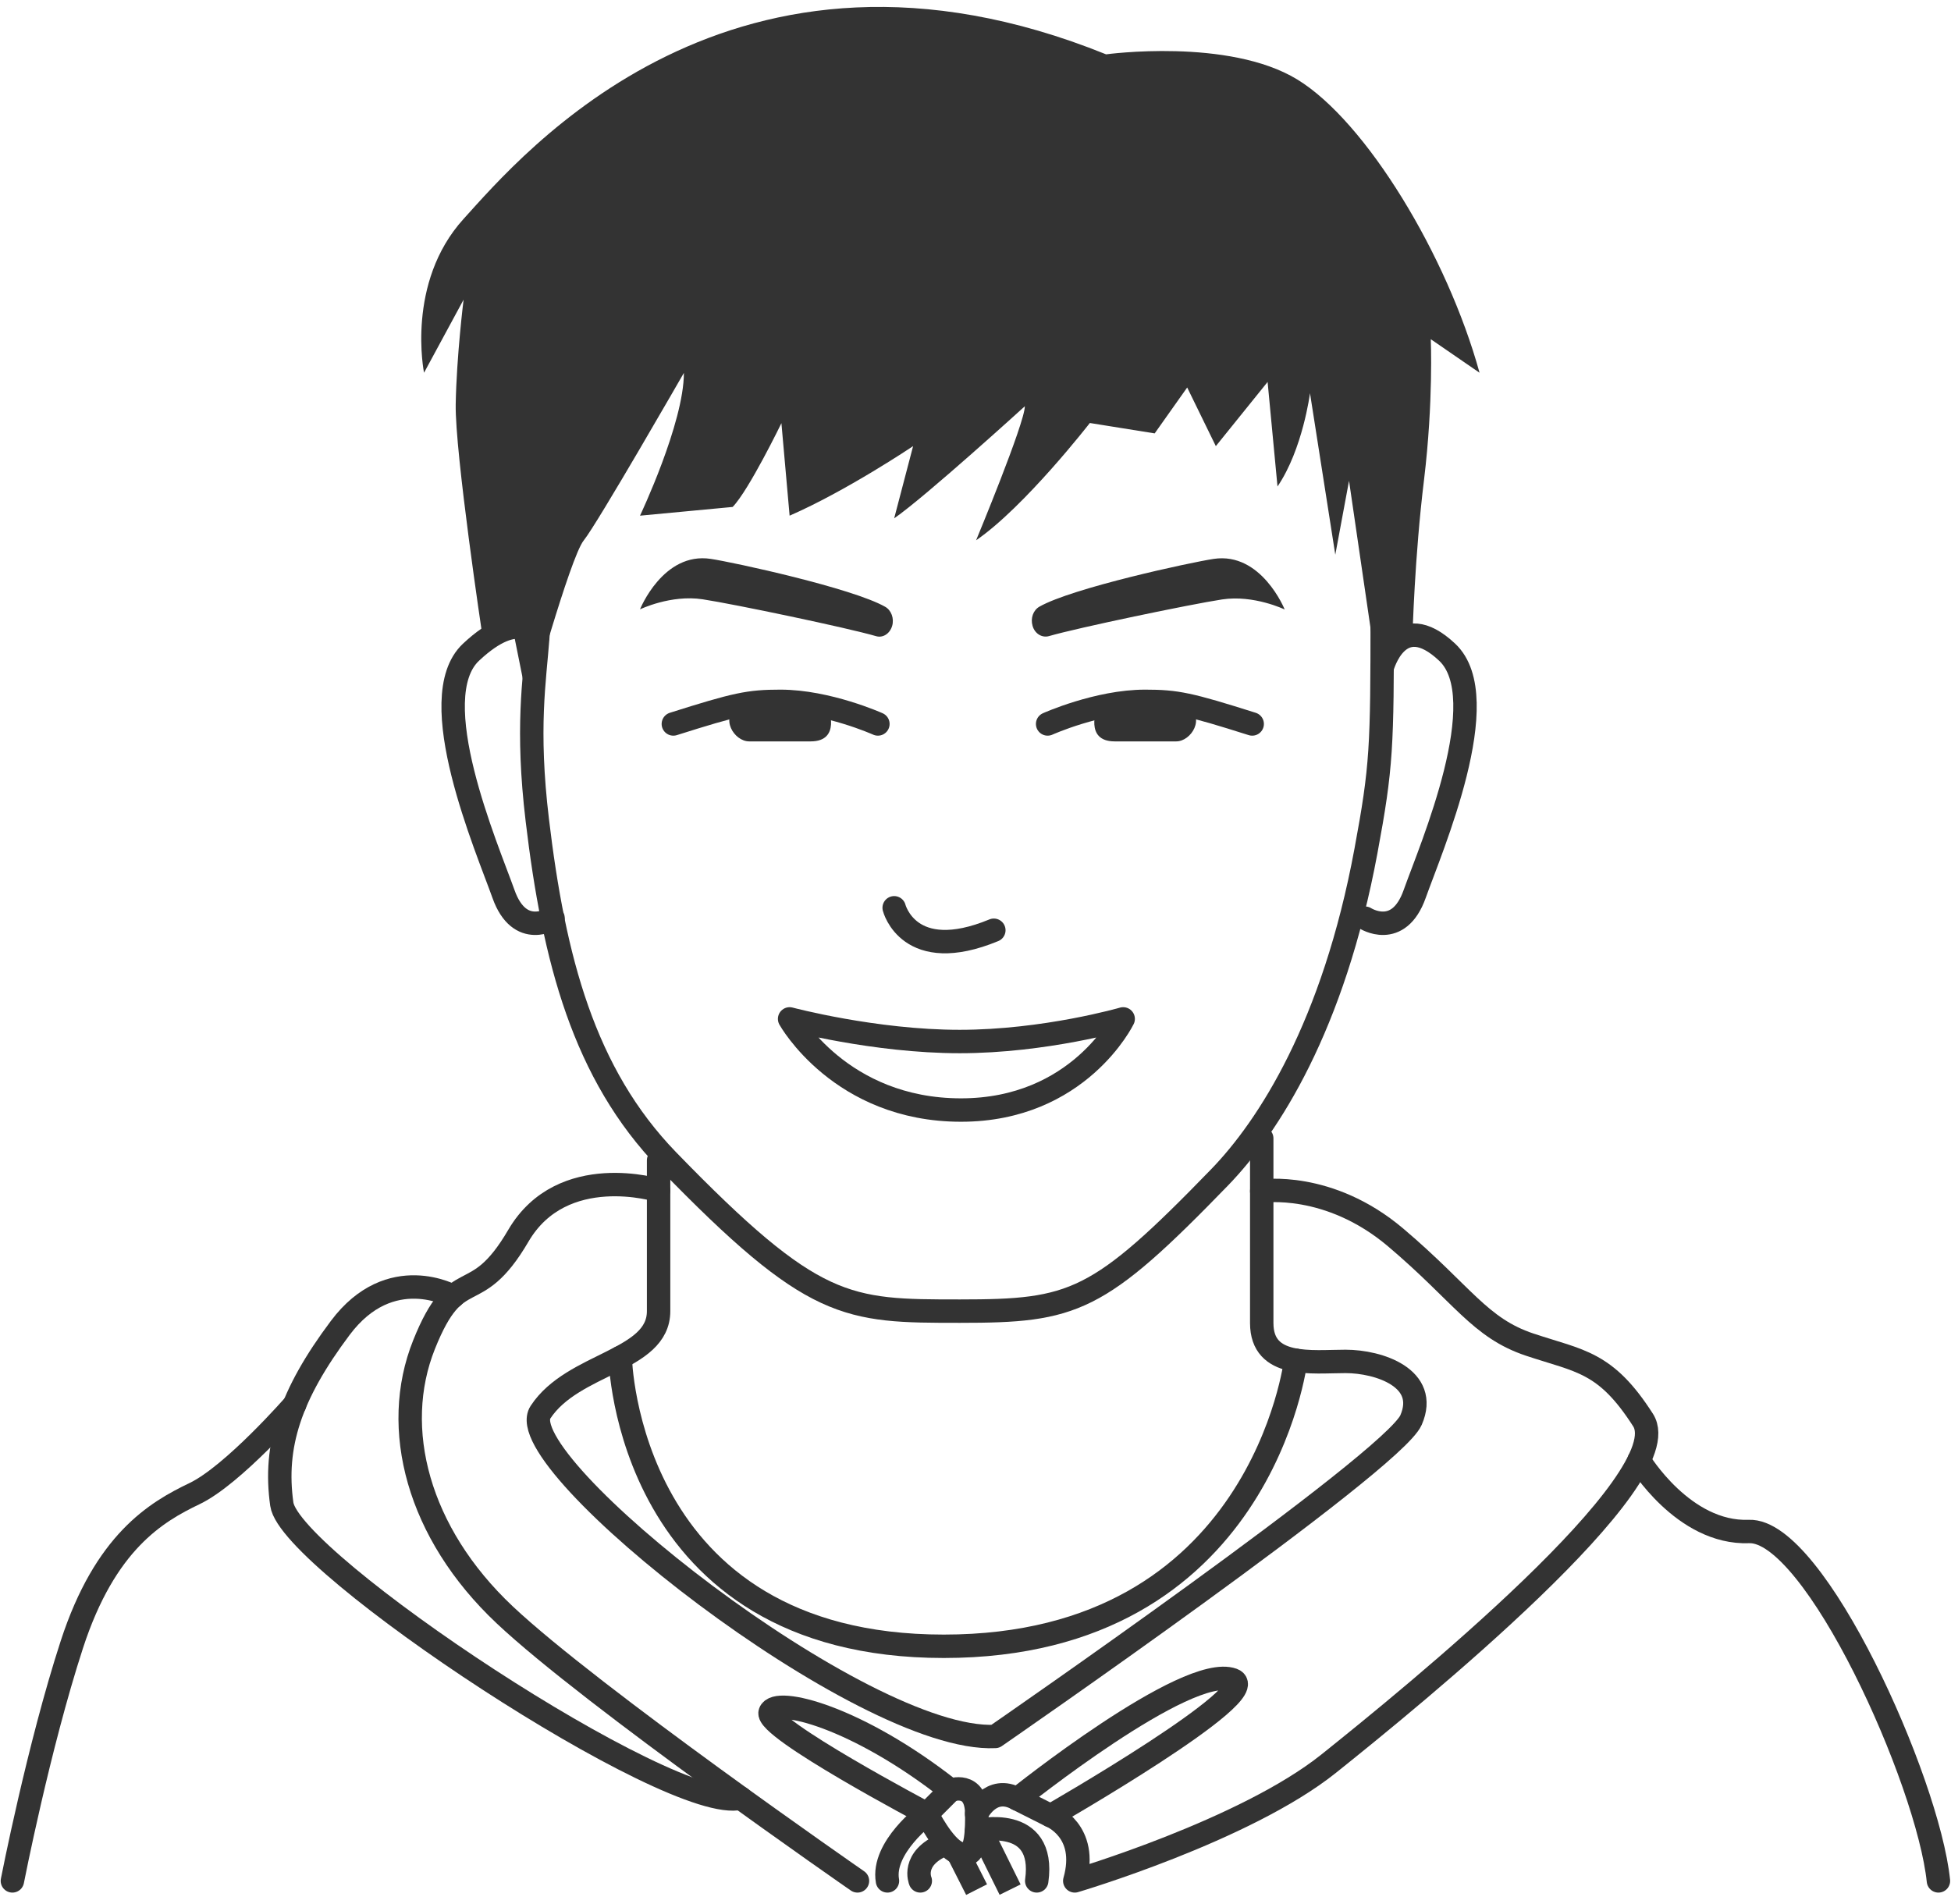
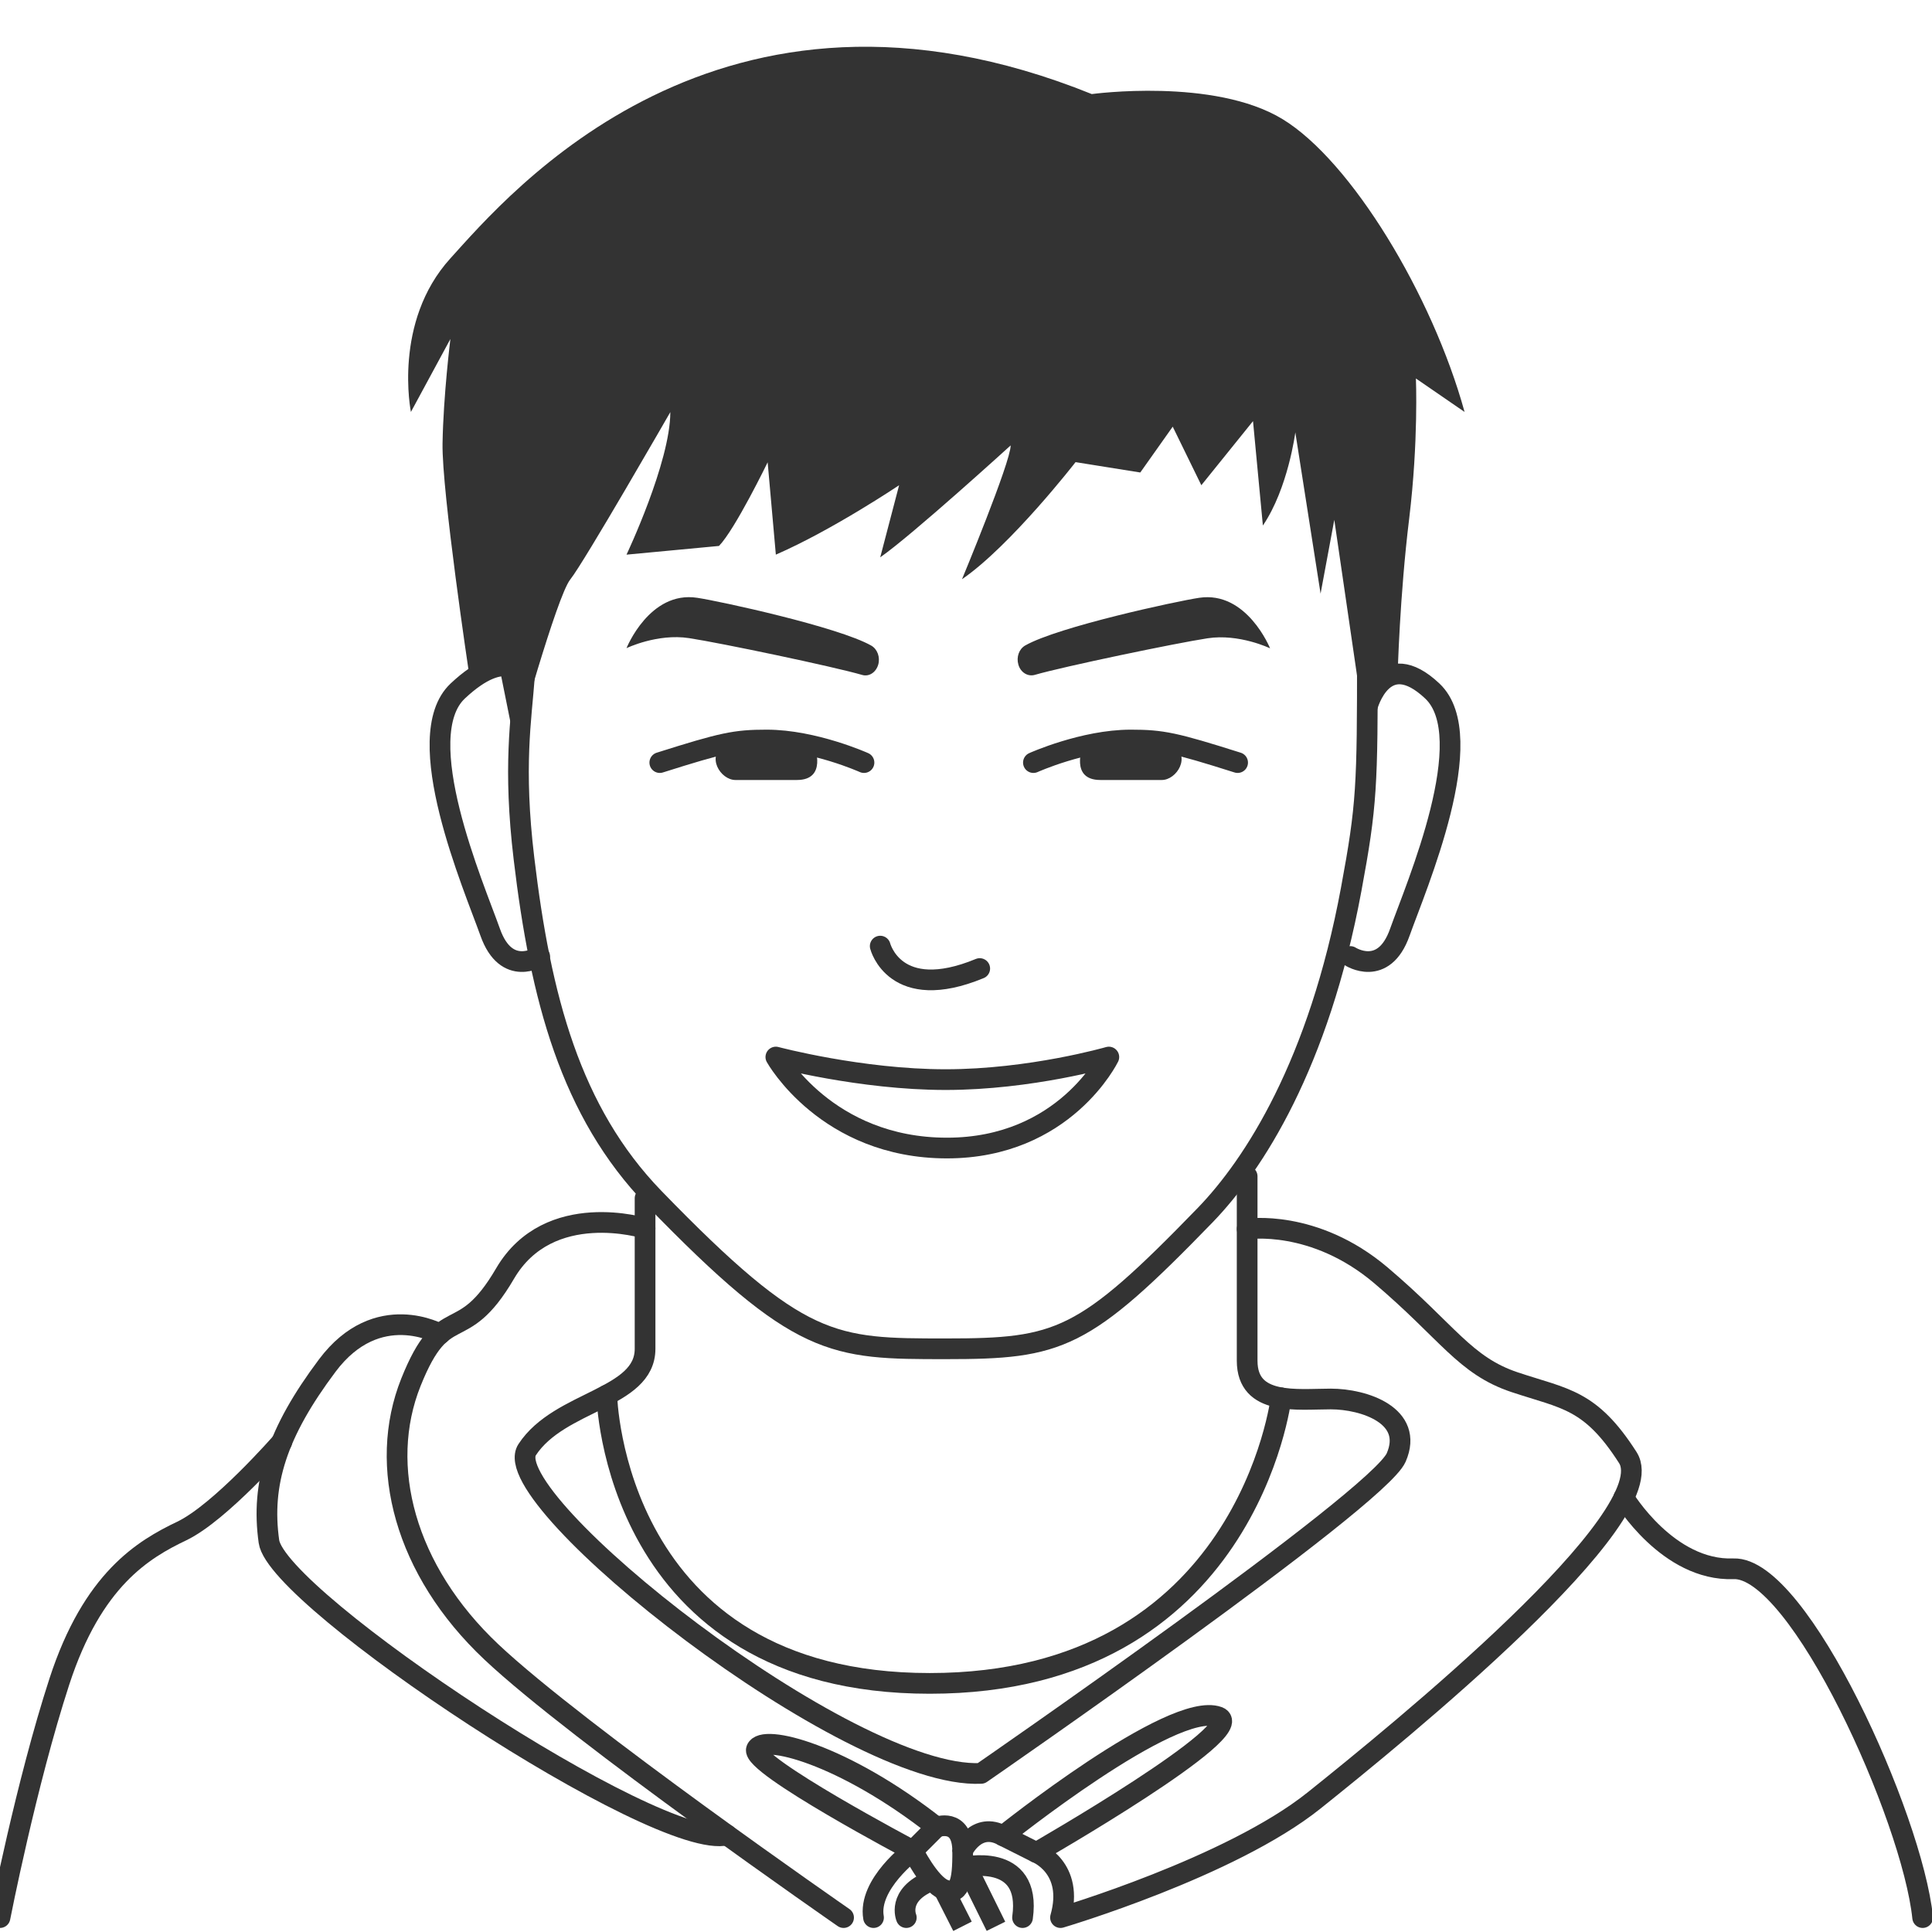
- <svg xmlns="http://www.w3.org/2000/svg" width="125" height="122" viewBox="0 0 125 122" fill="none">
-   <path d="M88.557 39.409C88.557 47.902 88.525 49.094 87.516 54.527C85.434 65.759 81.269 72.201 78.156 75.422C70.331 83.497 68.796 84.012 61.507 84.012C54.219 84.012 52.147 84.012 42.776 74.349C37.398 68.797 35.487 61.464 34.425 52.552C33.716 46.624 34.253 43.618 34.457 40.816C35.498 26.116 29.251 7.508 61.507 8.485C87.516 9.28 88.557 21.22 88.557 39.409Z" stroke="#333333" stroke-width="1.5" stroke-miterlimit="10" stroke-linecap="round" stroke-linejoin="round" />
-   <path d="M88.557 42.77C88.557 42.77 89.599 38.85 92.722 41.793C95.846 44.735 91.681 54.345 90.64 57.276C89.599 60.218 87.462 58.833 87.462 58.833" stroke="#333333" stroke-width="1.5" stroke-miterlimit="10" stroke-linecap="round" stroke-linejoin="round" />
-   <path d="M34.446 40.816C34.446 40.816 33.297 38.861 30.174 41.793C27.05 44.735 31.215 54.345 32.256 57.276C33.297 60.218 35.434 58.833 35.434 58.833" stroke="#333333" stroke-width="1.5" stroke-miterlimit="10" stroke-linecap="round" stroke-linejoin="round" />
-   <path d="M67.121 46.388C67.121 46.388 70.341 44.939 73.368 44.939C75.386 44.939 76.192 45.111 80.228 46.388" stroke="#333333" stroke-width="1.5" stroke-miterlimit="10" stroke-linecap="round" stroke-linejoin="round" />
-   <path d="M70.288 45.347C70.288 45.347 69.45 47.505 71.415 47.505C73.379 47.505 74.42 47.505 75.365 47.505C76.31 47.505 77.286 46.002 76.052 45.186C76.041 45.186 74.066 44.692 70.288 45.347Z" fill="#333333" />
-   <path d="M66.155 40.096C66.015 39.613 66.198 39.097 66.595 38.872C68.71 37.669 76.32 36.027 77.759 35.812C80.818 35.35 82.31 39.054 82.31 39.054C82.31 39.054 80.335 38.099 78.295 38.41C76.256 38.722 69.042 40.225 67.196 40.762C66.756 40.88 66.294 40.601 66.155 40.096Z" fill="#333333" />
-   <path d="M56.247 46.388C56.247 46.388 53.027 44.939 50 44.939C47.982 44.939 47.177 45.111 43.141 46.388" stroke="#333333" stroke-width="1.5" stroke-miterlimit="10" stroke-linecap="round" stroke-linejoin="round" />
-   <path d="M53.07 45.347C53.07 45.347 53.907 47.505 51.943 47.505C49.979 47.505 48.937 47.505 47.993 47.505C47.048 47.505 46.071 46.002 47.306 45.186C47.317 45.186 49.292 44.692 53.07 45.347Z" fill="#333333" />
-   <path d="M57.16 40.107C57.299 39.624 57.106 39.108 56.719 38.883C54.605 37.68 46.984 36.027 45.545 35.812C42.486 35.34 41.005 39.044 41.005 39.044C41.005 39.044 42.98 38.088 45.019 38.4C47.059 38.711 54.283 40.225 56.129 40.762C56.559 40.891 57.009 40.611 57.16 40.107Z" fill="#333333" />
-   <path d="M57.289 58.167C57.289 58.167 58.222 61.861 63.675 59.606" stroke="#333333" stroke-width="1.5" stroke-miterlimit="10" stroke-linecap="round" stroke-linejoin="round" />
-   <path d="M50.59 65.286C50.59 65.286 56.022 66.736 61.486 66.736C66.949 66.736 71.962 65.286 71.962 65.286C71.962 65.286 69.128 71.127 61.571 71.127C53.843 71.127 50.59 65.286 50.59 65.286Z" stroke="#333333" stroke-width="1.5" stroke-miterlimit="10" stroke-linecap="round" stroke-linejoin="round" />
-   <path d="M69.826 27.104C69.826 27.104 65.661 32.473 62.538 34.62C62.538 34.62 65.661 27.104 65.661 26.03C65.661 26.03 59.317 31.807 57.289 33.214L58.502 28.586C58.502 28.586 54.24 31.453 50.59 33.042L50.065 27.115C50.065 27.115 47.982 31.41 46.941 32.483L41.005 33.042C41.005 33.042 43.817 27.115 43.817 23.893C43.817 23.893 38.268 33.557 37.398 34.631C36.529 35.705 33.867 45.336 33.867 45.336L32.836 40.214L30.904 40.708C30.904 40.708 29.143 28.983 29.197 25.901C29.251 22.82 29.702 19.201 29.702 19.201L27.168 23.883C27.168 23.883 25.988 18.117 29.702 14.026C33.416 9.935 46.93 -6.182 70.867 3.482C70.867 3.482 78.714 2.408 83.115 5.092C87.516 7.777 92.722 16.366 94.794 23.883L91.67 21.735C91.67 21.735 91.842 25.73 91.241 30.712C90.629 35.694 90.5 40.708 90.5 40.708C90.5 40.708 88.45 42.491 88.504 45.003L86.432 30.808L85.552 35.544L83.931 25.193C83.931 25.193 83.469 28.79 81.849 31.173L81.215 24.473L77.898 28.586L76.063 24.828L73.98 27.77L69.826 27.104Z" fill="#333333" />
-   <path d="M42.196 74.349C42.196 74.349 42.196 80.791 42.196 84.012C42.196 87.233 36.711 87.309 34.629 90.487C32.535 93.676 55.27 111.672 63.761 111.264C63.761 111.264 89.223 93.687 90.404 90.992C91.574 88.307 88.353 87.233 86.207 87.233C84.06 87.233 80.839 87.695 80.839 84.775C80.839 81.854 80.839 72.942 80.839 72.942" stroke="#333333" stroke-width="1.5" stroke-miterlimit="10" stroke-linecap="round" stroke-linejoin="round" />
-   <path d="M39.738 86.986C39.738 86.986 40.092 105.487 60.466 105.487C80.839 105.487 83.018 87.158 83.018 87.158" stroke="#333333" stroke-width="1.5" stroke-miterlimit="10" stroke-linecap="round" stroke-linejoin="round" />
-   <path d="M42.196 76.281C42.196 76.281 36.035 74.359 33.212 79.18C30.389 84.012 29.315 80.791 27.168 86.16C25.021 91.528 26.771 98.229 32.331 103.468C37.892 108.708 54.938 120.519 54.938 120.519" stroke="#333333" stroke-width="1.5" stroke-miterlimit="10" stroke-linecap="round" stroke-linejoin="round" />
-   <path d="M29.036 83.067C29.036 83.067 25.021 80.791 21.801 85.086C18.581 89.381 17.529 92.645 18.055 96.382C18.581 100.118 43.055 116.343 47.456 115.215" stroke="#333333" stroke-width="1.5" stroke-miterlimit="10" stroke-linecap="round" stroke-linejoin="round" />
-   <path d="M105.013 93.568C105.013 93.568 107.847 98.293 112.055 98.132C116.262 97.971 123.529 114.077 124.195 120.519" stroke="#333333" stroke-width="1.5" stroke-miterlimit="10" stroke-linecap="round" stroke-linejoin="round" />
-   <path d="M18.882 89.993C18.882 89.993 14.931 94.524 12.463 95.705C9.994 96.886 6.741 98.808 4.605 105.369C2.469 111.929 0.794 120.519 0.794 120.519" stroke="#333333" stroke-width="1.5" stroke-miterlimit="10" stroke-linecap="round" stroke-linejoin="round" />
-   <path d="M78.982 107.635C81.129 108.419 67.314 116.343 67.314 116.343L65.178 115.269C65.178 115.269 76.041 106.561 78.982 107.635Z" stroke="#333333" stroke-width="1.5" stroke-miterlimit="10" stroke-linecap="round" stroke-linejoin="round" />
-   <path d="M60.895 114.71L59.382 116.224C59.382 116.224 48.959 110.716 49.345 109.718C49.71 108.708 54.895 109.986 60.895 114.71Z" stroke="#333333" stroke-width="1.5" stroke-miterlimit="10" stroke-linecap="round" stroke-linejoin="round" />
-   <path d="M60.895 114.711C60.895 114.711 62.559 114.077 62.581 116.224C62.602 118.372 62.334 119.091 61.389 118.726C60.444 118.361 59.382 116.224 59.382 116.224C59.382 116.224 56.484 118.372 56.859 120.519" stroke="#333333" stroke-width="1.5" stroke-miterlimit="10" stroke-linecap="round" stroke-linejoin="round" />
-   <path d="M62.57 116.224C62.57 116.224 63.461 114.313 65.178 115.269" stroke="#333333" stroke-width="1.5" stroke-miterlimit="10" stroke-linecap="round" stroke-linejoin="round" />
-   <path d="M67.314 116.342C67.314 116.342 69.772 117.298 68.86 120.519C68.86 120.519 79.766 117.298 85.133 113.003C90.5 108.708 107.675 94.749 105.27 90.991C102.866 87.233 101.234 87.233 98.014 86.16C94.794 85.086 93.72 82.938 89.427 79.298C85.133 75.658 80.839 76.324 80.839 76.324" stroke="#333333" stroke-width="1.5" stroke-miterlimit="10" stroke-linecap="round" stroke-linejoin="round" />
-   <path d="M62.57 117.298C62.57 117.298 67.025 116.225 66.423 120.519" stroke="#333333" stroke-width="1.5" stroke-miterlimit="10" stroke-linecap="round" stroke-linejoin="round" />
-   <path d="M61.378 118.726L62.57 121.078" stroke="#333333" stroke-width="1.5" stroke-miterlimit="10" />
-   <path d="M62.849 117.298L64.717 121.078" stroke="#333333" stroke-width="1.5" stroke-miterlimit="10" />
-   <path d="M58.963 120.519C58.963 120.519 58.351 119.091 60.477 118.189" stroke="#333333" stroke-width="1.5" stroke-miterlimit="10" stroke-linecap="round" stroke-linejoin="round" />
+ <svg xmlns="http://www.w3.org/2000/svg" width="140" height="140" viewBox="0 0 140 140">
+   <g fill="none" fill-rule="evenodd" transform="translate(0 3.387)">
+     <path stroke="#333" stroke-linecap="round" stroke-linejoin="round" stroke-width="1.5" d="M99.087,43.993 C99.087,53.583 99.051,54.928 97.912,61.062 C95.561,73.743 90.858,81.017 87.344,84.654 C78.509,93.77 76.776,94.352 68.547,94.352 C60.318,94.352 57.979,94.352 47.399,83.441 C41.327,77.174 39.169,68.894 37.97,58.832 C37.17,52.14 37.776,48.746 38.006,45.582 C39.182,28.985 32.128,7.976 68.547,9.079 C97.912,9.977 99.087,23.457 99.087,43.993 Z" />
+     <path stroke="#333" stroke-linecap="round" stroke-linejoin="round" stroke-width="1.5" d="M99.087 47.788C99.087 47.788 100.263 43.363 103.789 46.685 107.316 50.006 102.614 60.856 101.438 64.166 100.263 67.487 97.851 65.924 97.851 65.924M37.994 45.582C37.994 45.582 36.697 43.375 33.17 46.685 29.643 50.006 34.346 60.856 35.521 64.166 36.697 67.488 39.109 65.924 39.109 65.924M74.885 51.873C74.885 51.873 78.521 50.237 81.938 50.237 84.217 50.237 85.126 50.431 89.683 51.873" />
+     <path fill="#333" fill-rule="nonzero" d="M78.46 50.697C78.46 50.697 77.515 53.134 79.733 53.134 81.95 53.134 83.126 53.134 84.192 53.134 85.259 53.134 86.362 51.437 84.968 50.516 84.956 50.516 82.726 49.958 78.46 50.697zM73.794 44.769C73.637 44.224 73.843 43.642 74.291 43.387 76.679 42.029 85.271 40.175 86.895 39.932 90.349 39.411 92.034 43.593 92.034 43.593 92.034 43.593 89.804 42.514 87.501 42.866 85.198 43.217 77.054 44.915 74.97 45.521 74.473 45.654 73.952 45.339 73.794 44.769z" />
+     <path stroke="#333" stroke-linecap="round" stroke-linejoin="round" stroke-width="1.5" d="M62.608,51.873 C62.608,51.873 58.972,50.237 55.555,50.237 C53.276,50.237 52.367,50.431 47.811,51.873" />
+     <path fill="#333" fill-rule="nonzero" d="M59.021 50.697C59.021 50.697 59.966 53.134 57.748 53.134 55.531 53.134 54.355 53.134 53.288 53.134 52.222 53.134 51.119 51.437 52.513 50.516 52.525 50.516 54.755 49.958 59.021 50.697zM63.638 44.781C63.796 44.236 63.578 43.654 63.141 43.399 60.754 42.042 52.149 40.175 50.525 39.932 47.071 39.399 45.399 43.581 45.399 43.581 45.399 43.581 47.629 42.502 49.931 42.854 52.234 43.205 60.39 44.915 62.475 45.521 62.959 45.666 63.469 45.351 63.638 44.781z" />
+     <path stroke="#333" stroke-linecap="round" stroke-linejoin="round" stroke-width="1.5" d="M63.784 65.172C63.784 65.172 64.838 69.342 70.995 66.797M56.221 73.21C56.221 73.21 62.353 74.846 68.522 74.846 74.691 74.846 80.351 73.21 80.351 73.21 80.351 73.21 77.151 79.804 68.619 79.804 59.893 79.804 56.221 73.21 56.221 73.21z" />
+     <path fill="#333" fill-rule="nonzero" d="M77.939,30.101 C77.939,30.101 73.237,36.162 69.71,38.587 C69.71,38.587 73.237,30.101 73.237,28.888 C73.237,28.888 66.074,35.41 63.784,36.999 L65.153,31.774 C65.153,31.774 60.342,35.01 56.221,36.805 L55.627,30.113 C55.627,30.113 53.276,34.962 52.101,36.174 L45.399,36.805 C45.399,36.805 48.574,30.113 48.574,26.476 C48.574,26.476 42.308,37.386 41.327,38.599 C40.345,39.811 37.339,50.685 37.339,50.685 L36.176,44.903 L33.995,45.46 C33.995,45.46 32.007,32.222 32.068,28.743 C32.128,25.264 32.637,21.178 32.637,21.178 L29.777,26.464 C29.777,26.464 28.444,19.954 32.637,15.335 C36.83,10.716 52.089,-7.48 79.115,3.43 C79.115,3.43 87.974,2.218 92.943,5.249 C97.912,8.279 103.79,17.978 106.129,26.464 L102.602,24.039 C102.602,24.039 102.796,28.549 102.117,34.174 C101.426,39.799 101.281,45.46 101.281,45.46 C101.281,45.46 98.966,47.473 99.027,50.309 L96.688,34.283 L95.694,39.629 L93.864,27.943 C93.864,27.943 93.343,32.004 91.513,34.695 L90.798,27.13 L87.053,31.774 L84.98,27.531 L82.629,30.852 L77.939,30.101 Z" />
+     <path stroke="#333" stroke-linecap="round" stroke-linejoin="round" stroke-width="1.5" d="M46.744,83.441 C46.744,83.441 46.744,90.715 46.744,94.352 C46.744,97.989 40.551,98.074 38.2,101.662 C35.837,105.263 61.505,125.581 71.092,125.12 C71.092,125.12 99.839,105.275 101.172,102.232 C102.493,99.201 98.857,97.989 96.433,97.989 C94.009,97.989 90.373,98.51 90.373,95.213 C90.373,91.915 90.373,81.853 90.373,81.853" />
+     <path stroke="#333" stroke-linecap="round" stroke-linejoin="round" stroke-width="1.5" d="M43.969,97.71 C43.969,97.71 44.369,118.598 67.371,118.598 C90.373,118.598 92.834,97.904 92.834,97.904" />
+     <path stroke="#333" stroke-linecap="round" stroke-linejoin="round" stroke-width="1.5" d="M46.744,85.623 C46.744,85.623 39.787,83.453 36.6,88.897 C33.413,94.352 32.201,90.715 29.777,96.777 C27.353,102.838 29.328,110.403 35.606,116.318 C41.884,122.234 61.129,135.569 61.129,135.569" />
+     <path stroke="#333" stroke-linecap="round" stroke-linejoin="round" stroke-width="1.5" d="M31.886 93.285C31.886 93.285 27.353 90.715 23.717 95.564 20.081 100.413 18.894 104.099 19.488 108.317 20.081 112.536 47.713 130.854 52.682 129.581M117.666 105.141C117.666 105.141 120.866 110.475 125.617 110.293 130.367 110.112 138.571 128.296 139.323 135.569" />
+     <path stroke="#333" stroke-linecap="round" stroke-linejoin="round" stroke-width="1.5" d="M20.421 101.104C20.421 101.104 15.961 106.22 13.174 107.554 10.386 108.887 6.714 111.057 4.302 118.464 1.891 125.871 1.40389492e-14 135.569 1.40389492e-14 135.569M88.277 121.023C90.701 121.908 75.103 130.854 75.103 130.854L72.691 129.642C72.691 129.642 84.956 119.81 88.277 121.023zM67.856 129.011L66.147 130.72C66.147 130.72 54.379 124.501 54.815 123.375 55.227 122.234 61.081 123.677 67.856 129.011z" />
+     <path stroke="#333" stroke-linecap="round" stroke-linejoin="round" stroke-width="1.5" d="M67.856 129.012C67.856 129.012 69.734 128.296 69.759 130.72 69.783 133.145 69.48 133.957 68.413 133.545 67.347 133.133 66.147 130.72 66.147 130.72 66.147 130.72 62.875 133.145 63.299 135.569M69.746 130.72C69.746 130.72 70.752 128.562 72.691 129.642M75.103 130.853C75.103 130.853 77.878 131.933 76.848 135.569 76.848 135.569 89.161 131.933 95.221 127.083 101.281 122.234 120.672 106.475 117.956 102.232 115.242 97.989 113.4 97.989 109.764 96.776 106.128 95.564 104.916 93.14 100.069 89.03 95.221 84.92 90.373 85.672 90.373 85.672M69.746 131.933C69.746 131.933 74.776 130.721 74.097 135.569" />
+     <line x1="68.401" x2="69.746" y1="133.545" y2="136.2" stroke="#333" stroke-width="1.5" />
+     <line x1="70.061" x2="72.17" y1="131.933" y2="136.2" stroke="#333" stroke-width="1.5" />
+     <path stroke="#333" stroke-linecap="round" stroke-linejoin="round" stroke-width="1.5" d="M65.674,135.569 C65.674,135.569 64.983,133.957 67.383,132.939" />
+   </g>
</svg>
